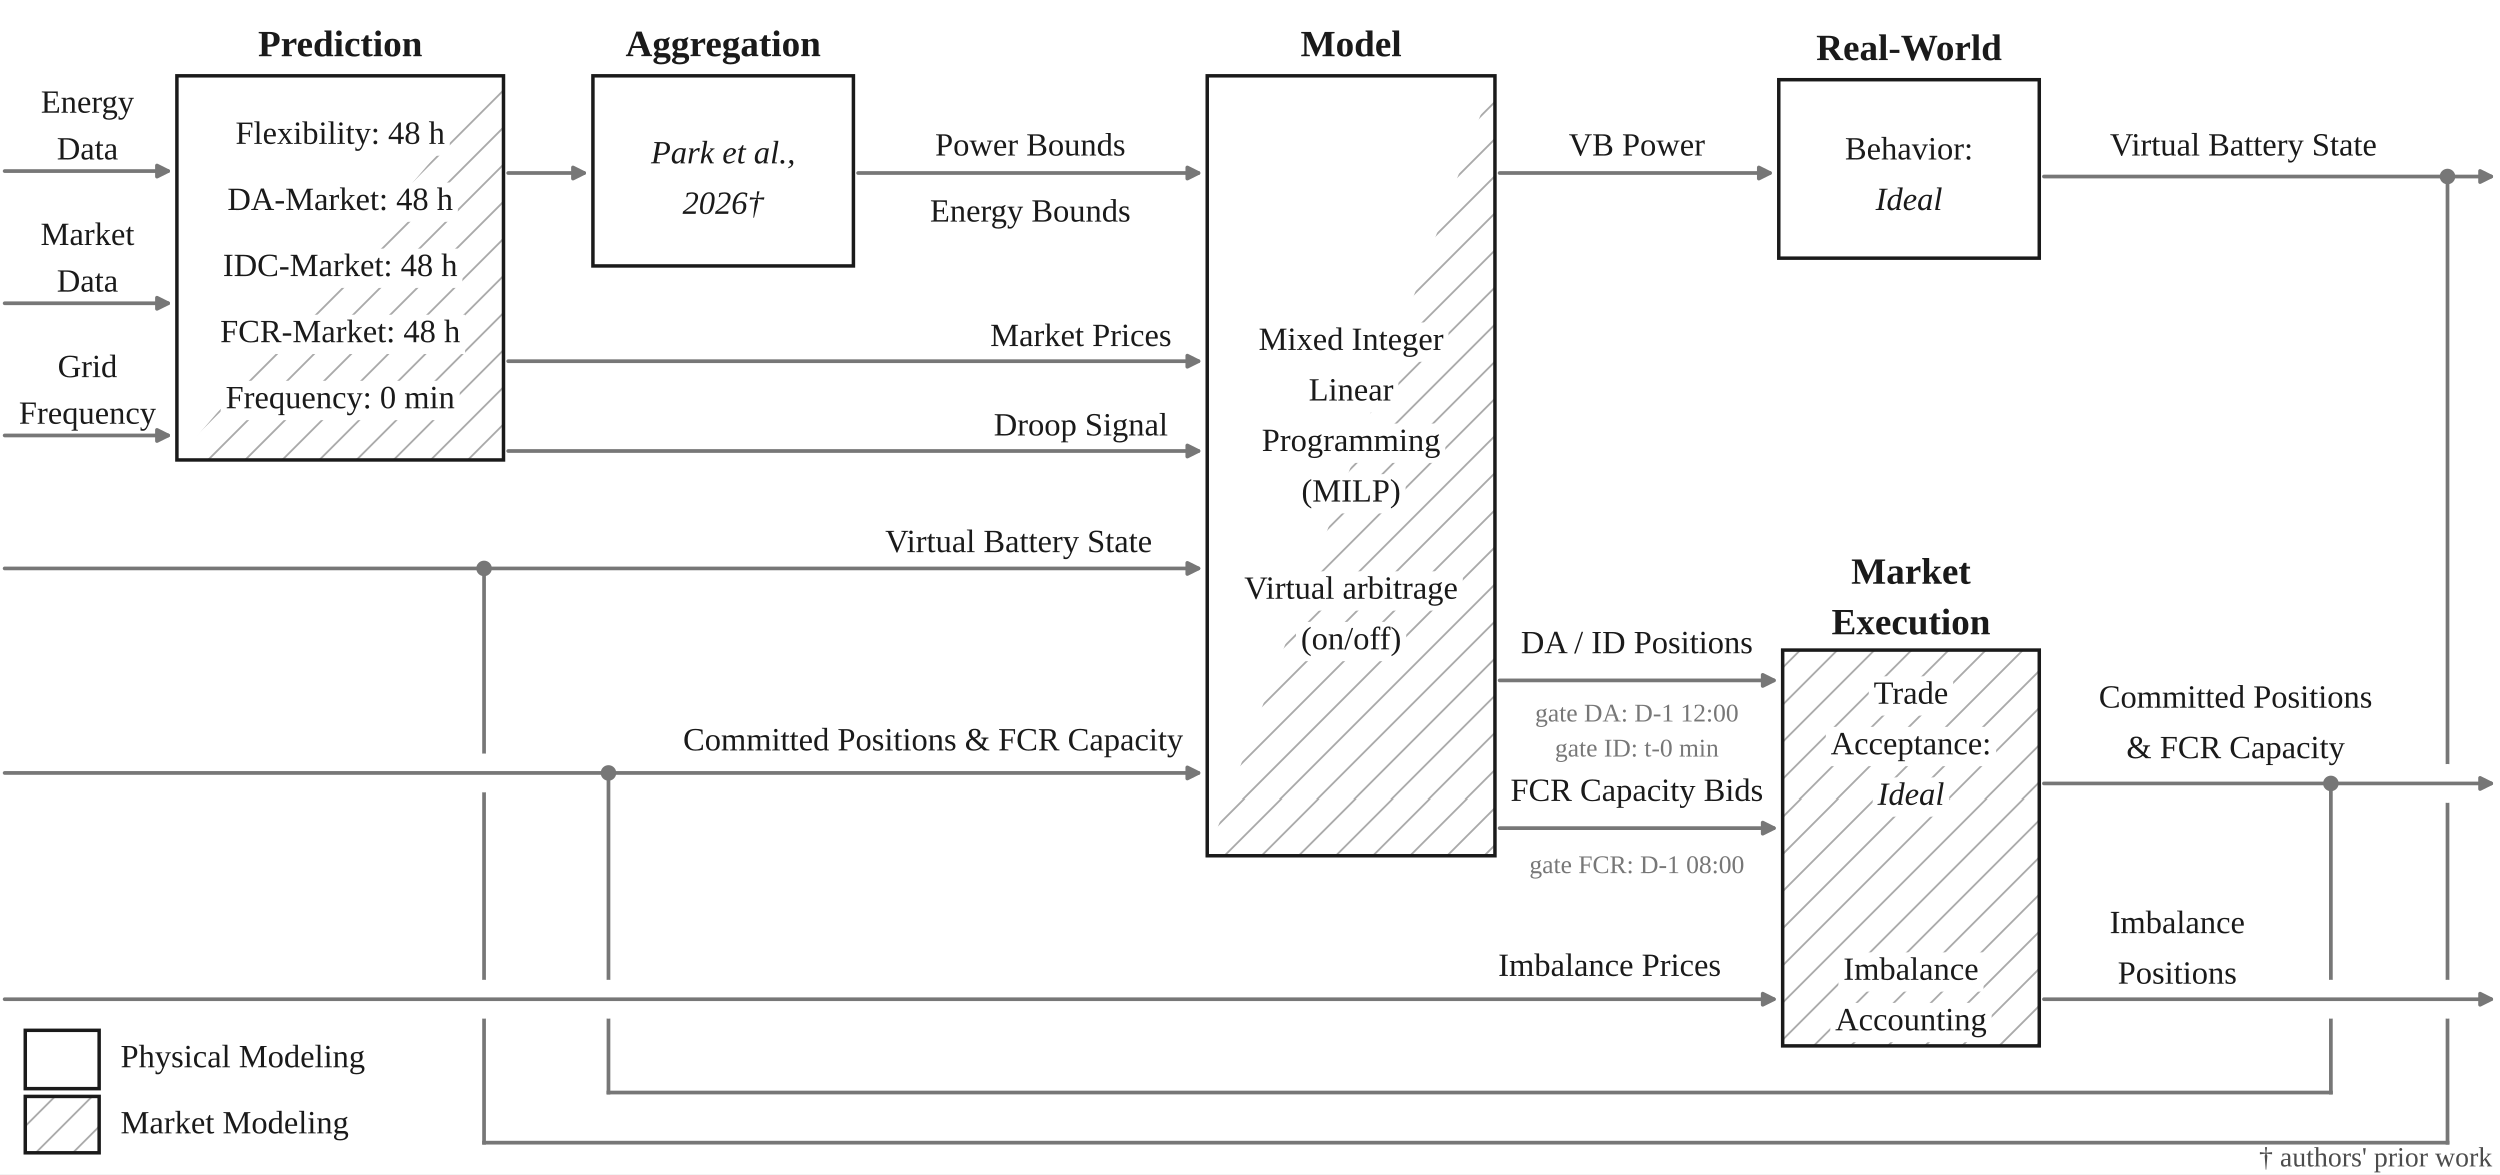
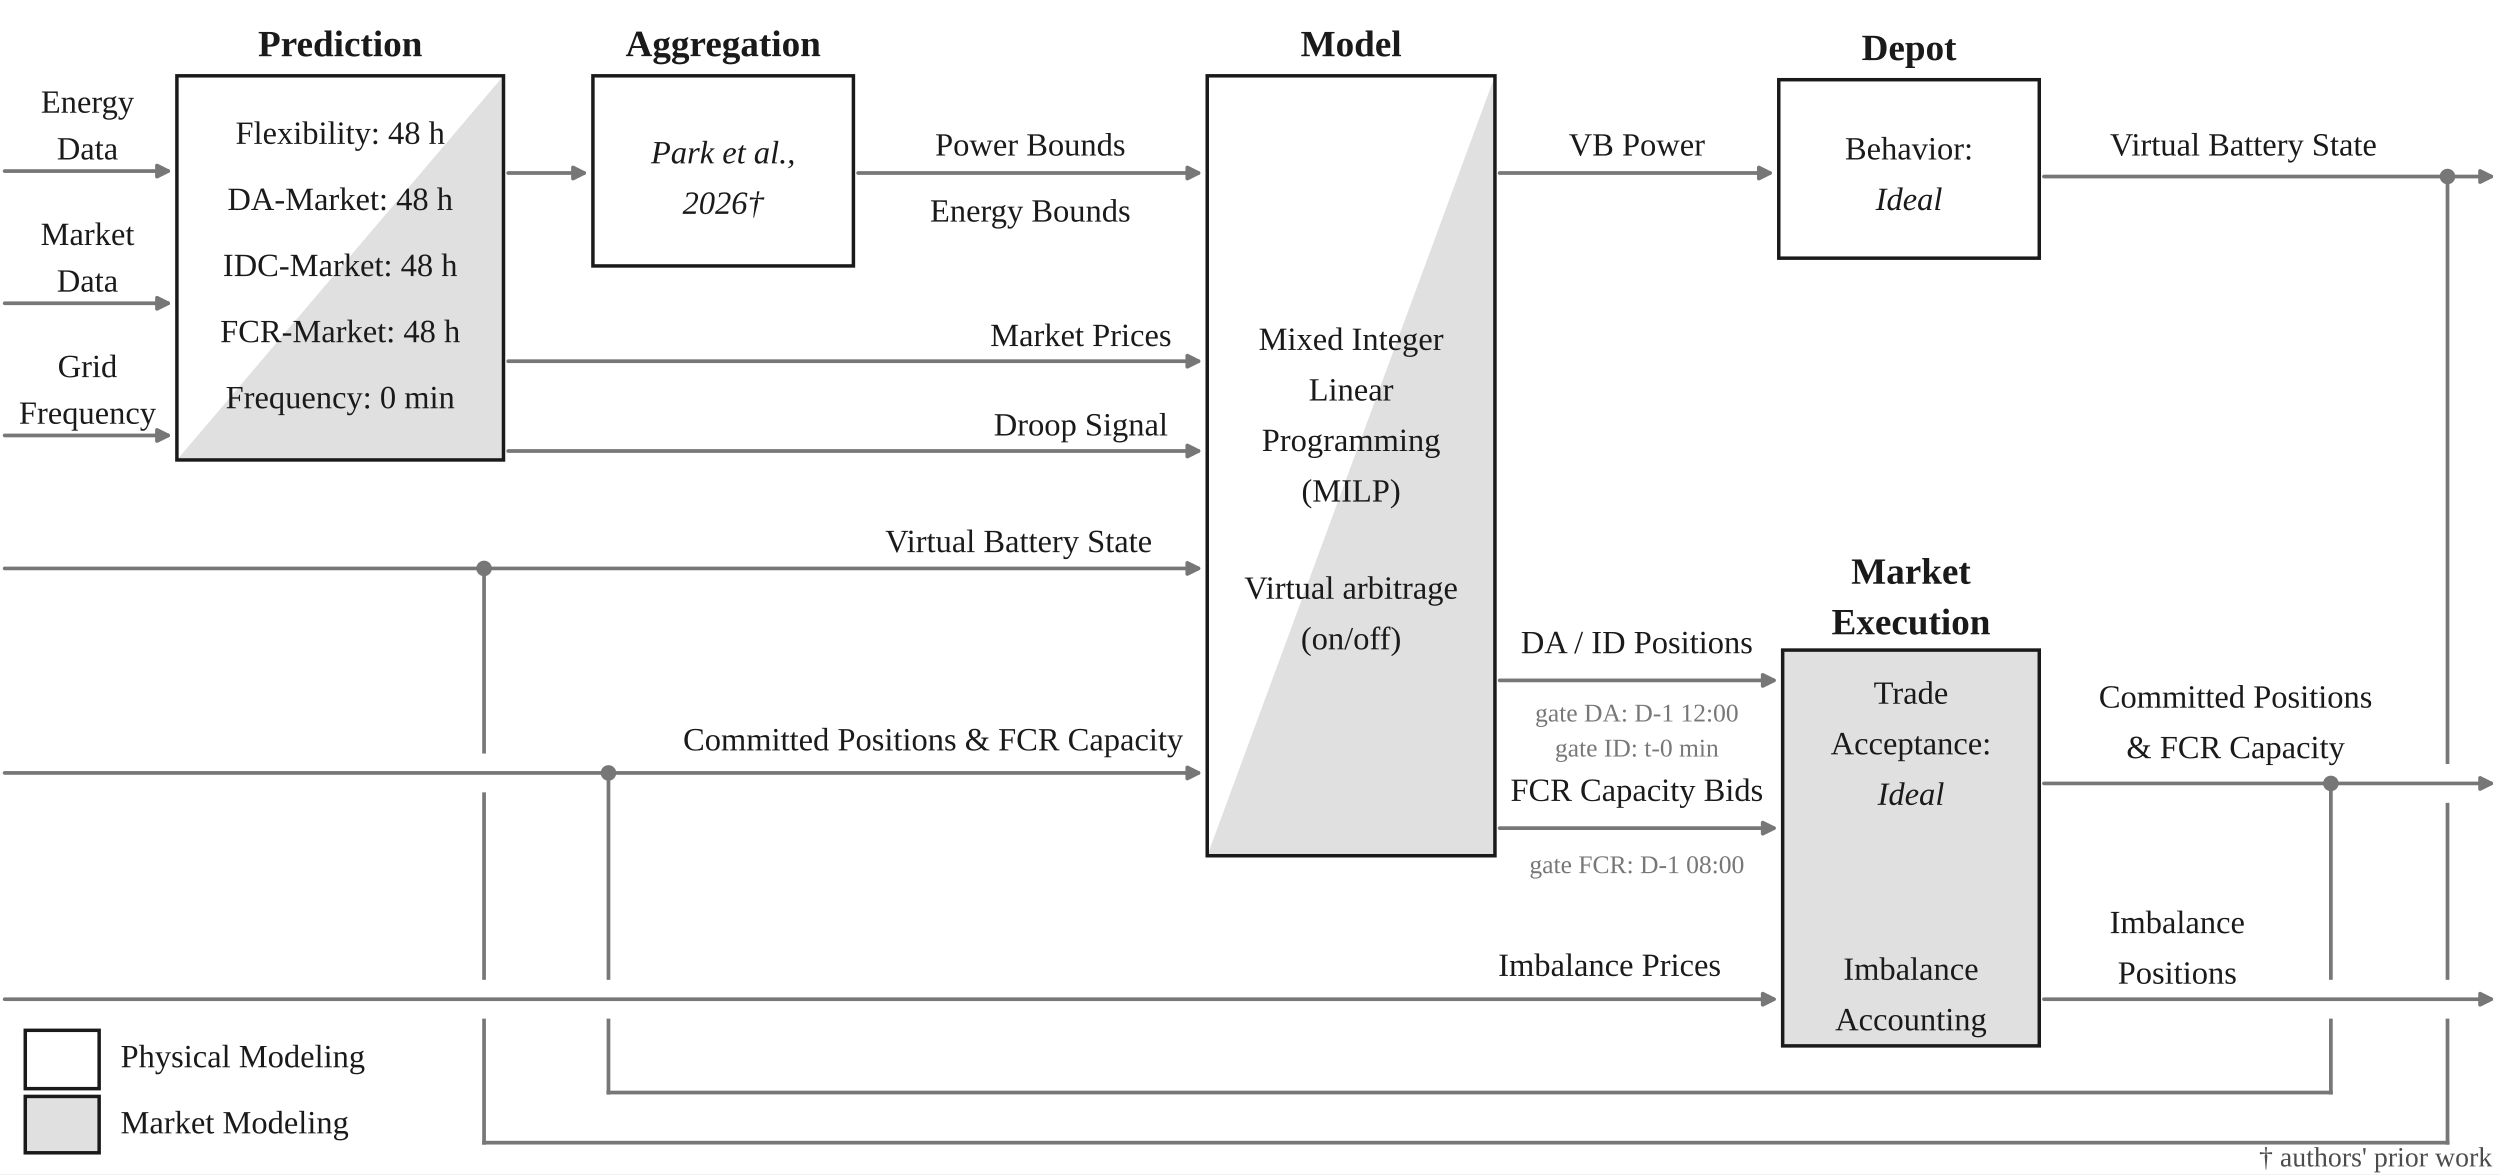
<svg xmlns="http://www.w3.org/2000/svg" width="538.583pt" height="252.958pt" viewBox="0 0 538.583 252.958" version="1.1">
  <defs>
    <style type="text/css">*{stroke-linejoin: round; stroke-linecap: butt}</style>
  </defs>
  <g id="figure_1">
    <g id="patch_1">
      <path d="M 0 252.958  L 538.583 252.958  L 538.583 0  L 0 0  z " style="fill: #ffffff" />
    </g>
    <g id="patch_2">
      <path d="M 38.111 16.333  L 108.47 16.333  L 38.111 99.089  z " style="fill: #ffffff" />
    </g>
    <g id="patch_3">
-       <path d="M 108.47 99.089  L 38.111 99.089  L 108.47 16.333  z " style="fill: url(#hb2998d248d)" />
+       <path d="M 108.47 99.089  L 38.111 99.089  L 108.47 16.333  z " style="fill: #e0e0e0" />
    </g>
    <g id="patch_4">
      <path d="M 127.735 57.292  L 183.855 57.292  L 183.855 16.333  L 127.735 16.333  z " style="fill: #ffffff; stroke: #1a1a1a; stroke-width: 0.75; stroke-linejoin: miter" />
    </g>
    <g id="patch_5">
      <path d="M 260.078 16.333  L 322.061 16.333  L 260.078 184.358  z " style="fill: #ffffff" />
    </g>
    <g id="patch_6">
-       <path d="M 322.061 184.358  L 260.078 184.358  L 322.061 16.333  z " style="fill: url(#hb2998d248d)" />
+       <path d="M 322.061 184.358  L 260.078 184.358  L 322.061 16.333  z " style="fill: #e0e0e0" />
    </g>
    <g id="patch_7">
      <path d="M 383.206 55.617  L 439.326 55.617  L 439.326 17.171  L 383.206 17.171  z " style="fill: #ffffff; stroke: #1a1a1a; stroke-width: 0.75; stroke-linejoin: miter" />
    </g>
    <g id="patch_8">
-       <path d="M 384.044 225.317  L 439.326 225.317  L 439.326 140.048  L 384.044 140.048  z " style="fill: url(#hb2998d248d)" />
+       <path d="M 384.044 225.317  L 439.326 225.317  L 439.326 140.048  L 384.044 140.048  z " style="fill: #e0e0e0; stroke: #1a1a1a; stroke-width: 0.75; stroke-linejoin: miter" />
    </g>
    <g id="patch_9">
-       <path d="M 384.044 225.317  L 439.326 225.317  L 439.326 140.048  L 384.044 140.048  L 384.044 225.317  z " style="fill: none; stroke: #1a1a1a; stroke-width: 0.75; stroke-linejoin: miter" />
+       <path d="M 5.444 234.531  L 21.359 234.531  L 21.359 221.966  L 5.444 221.966  z " style="fill: #ffffff; stroke: #1a1a1a; stroke-width: 0.75; stroke-linejoin: miter" />
    </g>
    <g id="patch_10">
-       <path d="M 5.444 234.531  L 21.359 234.531  L 21.359 221.966  L 5.444 221.966  z " style="fill: #ffffff; stroke: #1a1a1a; stroke-width: 0.75; stroke-linejoin: miter" />
+       <path d="M 5.444 248.351  L 21.359 248.351  L 21.359 236.206  L 5.444 236.206  z " style="fill: #e0e0e0; stroke: #1a1a1a; stroke-width: 0.75; stroke-linejoin: miter" />
    </g>
    <g id="patch_11">
-       <path d="M 5.444 248.351  L 21.359 248.351  L 21.359 236.206  L 5.444 236.206  z " style="fill: url(#hb2998d248d)" />
+       <path d="M 38.111 99.089  L 108.47 99.089  L 108.47 16.333  L 38.111 16.333  L 38.111 99.089  z " style="fill: none; stroke: #1a1a1a; stroke-width: 0.75; stroke-linejoin: miter" />
    </g>
    <g id="patch_12">
-       <path d="M 5.444 248.351  L 21.359 248.351  L 21.359 236.206  L 5.444 236.206  L 5.444 248.351  z " style="fill: none; stroke: #1a1a1a; stroke-width: 0.75; stroke-linejoin: miter" />
-     </g>
-     <g id="patch_13">
-       <path d="M 38.111 99.089  L 108.47 99.089  L 108.47 16.333  L 38.111 16.333  L 38.111 99.089  z " style="fill: none; stroke: #1a1a1a; stroke-width: 0.75; stroke-linejoin: miter" />
-     </g>
-     <g id="patch_14">
      <path d="M 260.078 184.358  L 322.061 184.358  L 322.061 16.333  L 260.078 16.333  L 260.078 184.358  z " style="fill: none; stroke: #1a1a1a; stroke-width: 0.75; stroke-linejoin: miter" />
    </g>
    <g id="line2d_1">
      <path d="M 527.275 38.027  L 527.275 246.173  " style="fill: none; stroke: #777777; stroke-width: 0.8; stroke-linecap: square" />
    </g>
    <g id="line2d_2">
      <path d="M 104.282 246.173  L 527.275 246.173  " style="fill: none; stroke: #777777; stroke-width: 0.8; stroke-linecap: square" />
    </g>
    <g id="line2d_3">
      <path d="M 104.282 122.458  L 104.282 246.173  " style="fill: none; stroke: #777777; stroke-width: 0.8; stroke-linecap: square" />
    </g>
    <g id="line2d_4">
      <path d="M 502.147 168.778  L 502.147 235.368  " style="fill: none; stroke: #777777; stroke-width: 0.8; stroke-linecap: square" />
    </g>
    <g id="line2d_5">
      <path d="M 131.086 235.368  L 502.147 235.368  " style="fill: none; stroke: #777777; stroke-width: 0.8; stroke-linecap: square" />
    </g>
    <g id="line2d_6">
      <path d="M 131.086 166.517  L 131.086 235.368  " style="fill: none; stroke: #777777; stroke-width: 0.8; stroke-linecap: square" />
    </g>
+     <g id="patch_13">
+       <path d="M 104.282 170.705  C 105.393 170.705 106.458 170.263 107.244 169.478  C 108.029 168.693 108.47 167.627 108.47 166.517  C 108.47 165.406 108.029 164.341 107.244 163.555  C 106.458 162.77 105.393 162.329 104.282 162.329  C 103.172 162.329 102.106 162.77 101.321 163.555  C 100.536 164.341 100.094 165.406 100.094 166.517  C 100.094 167.627 100.536 168.693 101.321 169.478  C 102.106 170.263 103.172 170.705 104.282 170.705  z " style="fill: #ffffff" />
+     </g>
+     <g id="patch_14">
+       <path d="M 104.282 219.454  C 105.393 219.454 106.458 219.012 107.244 218.227  C 108.029 217.442 108.47 216.376 108.47 215.266  C 108.47 214.155 108.029 213.09 107.244 212.304  C 106.458 211.519 105.393 211.078 104.282 211.078  C 103.172 211.078 102.106 211.519 101.321 212.304  C 100.536 213.09 100.094 214.155 100.094 215.266  C 100.094 216.376 100.536 217.442 101.321 218.227  C 102.106 219.012 103.172 219.454 104.282 219.454  z " style="fill: #ffffff" />
+     </g>
    <g id="patch_15">
-       <path d="M 104.282 170.705  C 105.393 170.705 106.458 170.263 107.244 169.478  C 108.029 168.693 108.47 167.627 108.47 166.517  C 108.47 165.406 108.029 164.341 107.244 163.555  C 106.458 162.77 105.393 162.329 104.282 162.329  C 103.172 162.329 102.106 162.77 101.321 163.555  C 100.536 164.341 100.094 165.406 100.094 166.517  C 100.094 167.627 100.536 168.693 101.321 169.478  C 102.106 170.263 103.172 170.705 104.282 170.705  z " style="fill: #ffffff" />
+       <path d="M 131.086 219.454  C 132.197 219.454 133.262 219.012 134.047 218.227  C 134.833 217.442 135.274 216.376 135.274 215.266  C 135.274 214.155 134.833 213.09 134.047 212.304  C 133.262 211.519 132.197 211.078 131.086 211.078  C 129.975 211.078 128.91 211.519 128.124 212.304  C 127.339 213.09 126.898 214.155 126.898 215.266  C 126.898 216.376 127.339 217.442 128.124 218.227  C 128.91 219.012 129.975 219.454 131.086 219.454  z " style="fill: #ffffff" />
    </g>
    <g id="patch_16">
-       <path d="M 104.282 219.454  C 105.393 219.454 106.458 219.012 107.244 218.227  C 108.029 217.442 108.47 216.376 108.47 215.266  C 108.47 214.155 108.029 213.09 107.244 212.304  C 106.458 211.519 105.393 211.078 104.282 211.078  C 103.172 211.078 102.106 211.519 101.321 212.304  C 100.536 213.09 100.094 214.155 100.094 215.266  C 100.094 216.376 100.536 217.442 101.321 218.227  C 102.106 219.012 103.172 219.454 104.282 219.454  z " style="fill: #ffffff" />
+       <path d="M 502.147 219.454  C 503.257 219.454 504.323 219.012 505.108 218.227  C 505.893 217.442 506.335 216.376 506.335 215.266  C 506.335 214.155 505.893 213.09 505.108 212.304  C 504.323 211.519 503.257 211.078 502.147 211.078  C 501.036 211.078 499.971 211.519 499.185 212.304  C 498.4 213.09 497.959 214.155 497.959 215.266  C 497.959 216.376 498.4 217.442 499.185 218.227  C 499.971 219.012 501.036 219.454 502.147 219.454  z " style="fill: #ffffff" />
    </g>
    <g id="patch_17">
-       <path d="M 131.086 219.454  C 132.197 219.454 133.262 219.012 134.047 218.227  C 134.833 217.442 135.274 216.376 135.274 215.266  C 135.274 214.155 134.833 213.09 134.047 212.304  C 133.262 211.519 132.197 211.078 131.086 211.078  C 129.975 211.078 128.91 211.519 128.124 212.304  C 127.339 213.09 126.898 214.155 126.898 215.266  C 126.898 216.376 127.339 217.442 128.124 218.227  C 128.91 219.012 129.975 219.454 131.086 219.454  z " style="fill: #ffffff" />
+       <path d="M 527.275 172.966  C 528.386 172.966 529.451 172.525 530.236 171.74  C 531.022 170.954 531.463 169.889 531.463 168.778  C 531.463 167.668 531.022 166.602 530.236 165.817  C 529.451 165.031 528.386 164.59 527.275 164.59  C 526.164 164.59 525.099 165.031 524.314 165.817  C 523.528 166.602 523.087 167.668 523.087 168.778  C 523.087 169.889 523.528 170.954 524.314 171.74  C 525.099 172.525 526.164 172.966 527.275 172.966  z " style="fill: #ffffff" />
    </g>
    <g id="patch_18">
-       <path d="M 502.147 219.454  C 503.257 219.454 504.323 219.012 505.108 218.227  C 505.893 217.442 506.335 216.376 506.335 215.266  C 506.335 214.155 505.893 213.09 505.108 212.304  C 504.323 211.519 503.257 211.078 502.147 211.078  C 501.036 211.078 499.971 211.519 499.185 212.304  C 498.4 213.09 497.959 214.155 497.959 215.266  C 497.959 216.376 498.4 217.442 499.185 218.227  C 499.971 219.012 501.036 219.454 502.147 219.454  z " style="fill: #ffffff" />
+       <path d="M 527.275 219.454  C 528.386 219.454 529.451 219.012 530.236 218.227  C 531.022 217.442 531.463 216.376 531.463 215.266  C 531.463 214.155 531.022 213.09 530.236 212.304  C 529.451 211.519 528.386 211.078 527.275 211.078  C 526.164 211.078 525.099 211.519 524.314 212.304  C 523.528 213.09 523.087 214.155 523.087 215.266  C 523.087 216.376 523.528 217.442 524.314 218.227  C 525.099 219.012 526.164 219.454 527.275 219.454  z " style="fill: #ffffff" />
    </g>
    <g id="patch_19">
-       <path d="M 527.275 172.966  C 528.386 172.966 529.451 172.525 530.236 171.74  C 531.022 170.954 531.463 169.889 531.463 168.778  C 531.463 167.668 531.022 166.602 530.236 165.817  C 529.451 165.031 528.386 164.59 527.275 164.59  C 526.164 164.59 525.099 165.031 524.314 165.817  C 523.528 166.602 523.087 167.668 523.087 168.778  C 523.087 169.889 523.528 170.954 524.314 171.74  C 525.099 172.525 526.164 172.966 527.275 172.966  z " style="fill: #ffffff" />
-     </g>
-     <g id="patch_20">
-       <path d="M 527.275 219.454  C 528.386 219.454 529.451 219.012 530.236 218.227  C 531.022 217.442 531.463 216.376 531.463 215.266  C 531.463 214.155 531.022 213.09 530.236 212.304  C 529.451 211.519 528.386 211.078 527.275 211.078  C 526.164 211.078 525.099 211.519 524.314 212.304  C 523.528 213.09 523.087 214.155 523.087 215.266  C 523.087 216.376 523.528 217.442 524.314 218.227  C 525.099 219.012 526.164 219.454 527.275 219.454  z " style="fill: #ffffff" />
-     </g>
-     <g id="patch_21">
      <path d="M 1 36.855  Q 19.055 36.855 36.216 36.855  " style="fill: none; stroke: #777777; stroke-width: 0.8; stroke-linecap: round" />
      <path d="M 33.816 35.655  L 36.216 36.855  L 33.816 38.055  z " style="fill: #777777; stroke: #777777; stroke-width: 0.8; stroke-linecap: round" />
    </g>
-     <g id="patch_22">
+     <g id="patch_20">
      <path d="M 1 65.334  Q 19.055 65.334 36.216 65.334  " style="fill: none; stroke: #777777; stroke-width: 0.8; stroke-linecap: round" />
      <path d="M 33.816 64.134  L 36.216 65.334  L 33.816 66.534  z " style="fill: #777777; stroke: #777777; stroke-width: 0.8; stroke-linecap: round" />
    </g>
-     <g id="patch_23">
+     <g id="patch_21">
      <path d="M 1 93.812  Q 19.055 93.812 36.216 93.812  " style="fill: none; stroke: #777777; stroke-width: 0.8; stroke-linecap: round" />
      <path d="M 33.816 92.612  L 36.216 93.812  L 33.816 95.012  z " style="fill: #777777; stroke: #777777; stroke-width: 0.8; stroke-linecap: round" />
    </g>
-     <g id="patch_24">
+     <g id="patch_22">
      <path d="M 0.999 215.266  Q 192.02 215.266 382.147 215.266  " style="fill: none; stroke: #777777; stroke-width: 0.8; stroke-linecap: round" />
      <path d="M 379.747 214.066  L 382.147 215.266  L 379.747 216.466  z " style="fill: #777777; stroke: #777777; stroke-width: 0.8; stroke-linecap: round" />
    </g>
-     <g id="patch_25">
+     <g id="patch_23">
      <path d="M 109.472 37.274  Q 118.102 37.274 125.838 37.274  " style="fill: none; stroke: #777777; stroke-width: 0.8; stroke-linecap: round" />
      <path d="M 123.438 36.074  L 125.838 37.274  L 123.438 38.474  z " style="fill: #777777; stroke: #777777; stroke-width: 0.8; stroke-linecap: round" />
    </g>
-     <g id="patch_26">
+     <g id="patch_24">
      <path d="M 184.855 37.274  Q 221.968 37.274 258.187 37.274  " style="fill: none; stroke: #777777; stroke-width: 0.8; stroke-linecap: round" />
      <path d="M 255.787 36.074  L 258.187 37.274  L 255.787 38.474  z " style="fill: #777777; stroke: #777777; stroke-width: 0.8; stroke-linecap: round" />
    </g>
-     <g id="patch_27">
+     <g id="patch_25">
      <path d="M 109.474 77.814  Q 184.277 77.814 258.186 77.814  " style="fill: none; stroke: #777777; stroke-width: 0.8; stroke-linecap: round" />
      <path d="M 255.786 76.614  L 258.186 77.814  L 255.786 79.014  z " style="fill: #777777; stroke: #777777; stroke-width: 0.8; stroke-linecap: round" />
    </g>
-     <g id="patch_28">
+     <g id="patch_26">
      <path d="M 109.474 97.163  Q 184.277 97.163 258.186 97.163  " style="fill: none; stroke: #777777; stroke-width: 0.8; stroke-linecap: round" />
      <path d="M 255.786 95.963  L 258.186 97.163  L 255.786 98.363  z " style="fill: #777777; stroke: #777777; stroke-width: 0.8; stroke-linecap: round" />
    </g>
-     <g id="patch_29">
+     <g id="patch_27">
      <path d="M 323.057 37.274  Q 352.631 37.274 381.31 37.274  " style="fill: none; stroke: #777777; stroke-width: 0.8; stroke-linecap: round" />
      <path d="M 378.91 36.074  L 381.31 37.274  L 378.91 38.474  z " style="fill: #777777; stroke: #777777; stroke-width: 0.8; stroke-linecap: round" />
    </g>
-     <g id="patch_30">
+     <g id="patch_28">
      <path d="M 323.063 146.582  Q 353.053 146.582 382.148 146.582  " style="fill: none; stroke: #777777; stroke-width: 0.8; stroke-linecap: round" />
      <path d="M 379.748 145.382  L 382.148 146.582  L 379.748 147.782  z " style="fill: #777777; stroke: #777777; stroke-width: 0.8; stroke-linecap: round" />
    </g>
-     <g id="patch_31">
+     <g id="patch_29">
      <path d="M 323.063 178.411  Q 353.053 178.411 382.148 178.411  " style="fill: none; stroke: #777777; stroke-width: 0.8; stroke-linecap: round" />
      <path d="M 379.748 177.211  L 382.148 178.411  L 379.748 179.611  z " style="fill: #777777; stroke: #777777; stroke-width: 0.8; stroke-linecap: round" />
    </g>
-     <g id="patch_32">
+     <g id="patch_30">
      <path d="M 0.996 122.458  Q 130.037 122.458 258.183 122.458  " style="fill: none; stroke: #777777; stroke-width: 0.8; stroke-linecap: round" />
      <path d="M 255.783 121.258  L 258.183 122.458  L 255.783 123.658  z " style="fill: #777777; stroke: #777777; stroke-width: 0.8; stroke-linecap: round" />
    </g>
-     <g id="patch_33">
+     <g id="patch_31">
      <path d="M 0.996 166.517  Q 130.037 166.517 258.183 166.517  " style="fill: none; stroke: #777777; stroke-width: 0.8; stroke-linecap: round" />
      <path d="M 255.783 165.317  L 258.183 166.517  L 255.783 167.717  z " style="fill: #777777; stroke: #777777; stroke-width: 0.8; stroke-linecap: round" />
    </g>
-     <g id="patch_34">
+     <g id="patch_32">
      <path d="M 440.329 38.027  Q 488.956 38.027 536.69 38.027  " style="fill: none; stroke: #777777; stroke-width: 0.8; stroke-linecap: round" />
      <path d="M 534.29 36.827  L 536.69 38.027  L 534.29 39.227  z " style="fill: #777777; stroke: #777777; stroke-width: 0.8; stroke-linecap: round" />
    </g>
-     <g id="patch_35">
+     <g id="patch_33">
      <path d="M 440.329 168.778  Q 488.956 168.778 536.69 168.778  " style="fill: none; stroke: #777777; stroke-width: 0.8; stroke-linecap: round" />
      <path d="M 534.29 167.578  L 536.69 168.778  L 534.29 169.978  z " style="fill: #777777; stroke: #777777; stroke-width: 0.8; stroke-linecap: round" />
    </g>
-     <g id="patch_36">
+     <g id="patch_34">
      <path d="M 440.329 215.266  Q 488.956 215.266 536.69 215.266  " style="fill: none; stroke: #777777; stroke-width: 0.8; stroke-linecap: round" />
      <path d="M 534.29 214.066  L 536.69 215.266  L 534.29 216.466  z " style="fill: #777777; stroke: #777777; stroke-width: 0.8; stroke-linecap: round" />
    </g>
+     <g id="patch_35">
+       <path d="M 527.275 39.703  C 527.719 39.703 528.145 39.526 528.46 39.212  C 528.774 38.898 528.95 38.472 528.95 38.027  C 528.95 37.583 528.774 37.157 528.46 36.843  C 528.145 36.529 527.719 36.352 527.275 36.352  C 526.831 36.352 526.405 36.529 526.09 36.843  C 525.776 37.157 525.6 37.583 525.6 38.027  C 525.6 38.472 525.776 38.898 526.09 39.212  C 526.405 39.526 526.831 39.703 527.275 39.703  z " style="fill: #777777" />
+     </g>
+     <g id="patch_36">
+       <path d="M 104.282 124.134  C 104.727 124.134 105.153 123.957 105.467 123.643  C 105.781 123.329 105.958 122.903 105.958 122.458  C 105.958 122.014 105.781 121.588 105.467 121.274  C 105.153 120.96 104.727 120.783 104.282 120.783  C 103.838 120.783 103.412 120.96 103.098 121.274  C 102.784 121.588 102.607 122.014 102.607 122.458  C 102.607 122.903 102.784 123.329 103.098 123.643  C 103.412 123.957 103.838 124.134 104.282 124.134  z " style="fill: #777777" />
+     </g>
    <g id="patch_37">
-       <path d="M 527.275 39.703  C 527.719 39.703 528.145 39.526 528.46 39.212  C 528.774 38.898 528.95 38.472 528.95 38.027  C 528.95 37.583 528.774 37.157 528.46 36.843  C 528.145 36.529 527.719 36.352 527.275 36.352  C 526.831 36.352 526.405 36.529 526.09 36.843  C 525.776 37.157 525.6 37.583 525.6 38.027  C 525.6 38.472 525.776 38.898 526.09 39.212  C 526.405 39.526 526.831 39.703 527.275 39.703  z " style="fill: #777777" />
+       <path d="M 502.147 170.453  C 502.591 170.453 503.017 170.277 503.331 169.963  C 503.645 169.649 503.822 169.223 503.822 168.778  C 503.822 168.334 503.645 167.908 503.331 167.594  C 503.017 167.28 502.591 167.103 502.147 167.103  C 501.702 167.103 501.276 167.28 500.962 167.594  C 500.648 167.908 500.471 168.334 500.471 168.778  C 500.471 169.223 500.648 169.649 500.962 169.963  C 501.276 170.277 501.702 170.453 502.147 170.453  z " style="fill: #777777" />
    </g>
    <g id="patch_38">
-       <path d="M 104.282 124.134  C 104.727 124.134 105.153 123.957 105.467 123.643  C 105.781 123.329 105.958 122.903 105.958 122.458  C 105.958 122.014 105.781 121.588 105.467 121.274  C 105.153 120.96 104.727 120.783 104.282 120.783  C 103.838 120.783 103.412 120.96 103.098 121.274  C 102.784 121.588 102.607 122.014 102.607 122.458  C 102.607 122.903 102.784 123.329 103.098 123.643  C 103.412 123.957 103.838 124.134 104.282 124.134  z " style="fill: #777777" />
-     </g>
-     <g id="patch_39">
-       <path d="M 502.147 170.453  C 502.591 170.453 503.017 170.277 503.331 169.963  C 503.645 169.649 503.822 169.223 503.822 168.778  C 503.822 168.334 503.645 167.908 503.331 167.594  C 503.017 167.28 502.591 167.103 502.147 167.103  C 501.702 167.103 501.276 167.28 500.962 167.594  C 500.648 167.908 500.471 168.334 500.471 168.778  C 500.471 169.223 500.648 169.649 500.962 169.963  C 501.276 170.277 501.702 170.453 502.147 170.453  z " style="fill: #777777" />
-     </g>
-     <g id="patch_40">
      <path d="M 131.086 168.192  C 131.53 168.192 131.956 168.015 132.27 167.701  C 132.585 167.387 132.761 166.961 132.761 166.517  C 132.761 166.072 132.585 165.646 132.27 165.332  C 131.956 165.018 131.53 164.841 131.086 164.841  C 130.642 164.841 130.215 165.018 129.901 165.332  C 129.587 165.646 129.411 166.072 129.411 166.517  C 129.411 166.961 129.587 167.387 129.901 167.701  C 130.215 168.015 130.642 168.192 131.086 168.192  z " style="fill: #777777" />
    </g>
    <g id="text_1">
      <text style="font-weight: 700; font-size: 8px; font-family: 'Times New Roman', 'Times', 'STIXGeneral', 'DejaVu Serif', serif; text-anchor: middle; fill: #1a1a1a" x="73.291" y="12.109" transform="rotate(-0 73.2908 12.1093)">Prediction</text>
    </g>
    <g id="text_2">
      <text style="font-weight: 700; font-size: 8px; font-family: 'Times New Roman', 'Times', 'STIXGeneral', 'DejaVu Serif', serif; text-anchor: middle; fill: #1a1a1a" x="155.795" y="12.094" transform="rotate(-0 155.7953 12.0943)">Aggregation</text>
    </g>
    <g id="text_3">
      <text style="font-weight: 700; font-size: 8px; font-family: 'Times New Roman', 'Times', 'STIXGeneral', 'DejaVu Serif', serif; text-anchor: middle; fill: #1a1a1a" x="291.069" y="12.109" transform="rotate(-0 291.0692 12.1093)">Model</text>
    </g>
    <g id="text_4">
-       <text style="font-weight: 700; font-size: 8px; font-family: 'Times New Roman', 'Times', 'STIXGeneral', 'DejaVu Serif', serif; text-anchor: middle; fill: #1a1a1a" x="411.266" y="12.947" transform="rotate(-0 411.2661 12.94691)">Real-World</text>
+       <text style="font-weight: 700; font-size: 8px; font-family: 'Times New Roman', 'Times', 'STIXGeneral', 'DejaVu Serif', serif; text-anchor: middle; fill: #1a1a1a" x="411.266" y="12.947" transform="rotate(-0 411.2661 12.94691)">Depot</text>
    </g>
    <g id="text_5">
      <text style="font-weight: 700; font-size: 8px; font-family: 'Times New Roman', 'Times', 'STIXGeneral', 'DejaVu Serif', serif; text-anchor: middle; fill: #1a1a1a" x="411.685" y="125.759" transform="rotate(-0 411.6849 125.7593)">Market</text>
    </g>
    <g id="text_6">
      <text style="font-weight: 700; font-size: 8px; font-family: 'Times New Roman', 'Times', 'STIXGeneral', 'DejaVu Serif', serif; text-anchor: middle; fill: #1a1a1a" x="411.685" y="136.648" transform="rotate(-0 411.6849 136.6482)">Execution</text>
    </g>
    <g id="text_7">
-       <g id="patch_41">
-         <path d="M 49.684 33.552  L 96.897 33.552  L 96.897 25.081  L 49.684 25.081  z " style="fill: #ffffff" />
-       </g>
      <text style="font-size: 7px; font-family: 'Times New Roman', 'Times', 'STIXGeneral', 'DejaVu Serif', serif; text-anchor: middle; fill: #1a1a1a" x="73.291" y="30.991" transform="rotate(-0 73.2908 30.9914)">Flexibility: 48 h</text>
    </g>
    <g id="text_8">
-       <g id="patch_42">
-         <path d="M 47.94 47.785  L 98.641 47.785  L 98.641 39.327  L 47.94 39.327  z " style="fill: #ffffff" />
-       </g>
      <text style="font-size: 7px; font-family: 'Times New Roman', 'Times', 'STIXGeneral', 'DejaVu Serif', serif; text-anchor: middle; fill: #1a1a1a" x="73.291" y="45.237" transform="rotate(-0 73.2908 45.23732)">DA-Market: 48 h</text>
    </g>
    <g id="text_9">
-       <g id="patch_43">
-         <path d="M 46.968 62.024  L 99.614 62.024  L 99.614 53.566  L 46.968 53.566  z " style="fill: #ffffff" />
-       </g>
      <text style="font-size: 7px; font-family: 'Times New Roman', 'Times', 'STIXGeneral', 'DejaVu Serif', serif; text-anchor: middle; fill: #1a1a1a" x="73.291" y="59.477" transform="rotate(-0 73.2908 59.47667)">IDC-Market: 48 h</text>
    </g>
    <g id="text_10">
-       <g id="patch_44">
-         <path d="M 46.38 76.263  L 100.201 76.263  L 100.201 67.805  L 46.38 67.805  z " style="fill: #ffffff" />
-       </g>
      <text style="font-size: 7px; font-family: 'Times New Roman', 'Times', 'STIXGeneral', 'DejaVu Serif', serif; text-anchor: middle; fill: #1a1a1a" x="73.291" y="73.716" transform="rotate(-0 73.2908 73.71603)">FCR-Market: 48 h</text>
    </g>
    <g id="text_11">
-       <g id="patch_45">
-         <path d="M 47.551 90.509  L 99.031 90.509  L 99.031 82.038  L 47.551 82.038  z " style="fill: #ffffff" />
-       </g>
      <text style="font-size: 7px; font-family: 'Times New Roman', 'Times', 'STIXGeneral', 'DejaVu Serif', serif; text-anchor: middle; fill: #1a1a1a" x="73.291" y="87.949" transform="rotate(-0 73.2908 87.94882)">Frequency: 0 min</text>
    </g>
    <g id="text_12">
      <text style="font-style: italic; font-size: 7px; font-family: 'Times New Roman', 'Times', 'STIXGeneral', 'DejaVu Serif', serif; text-anchor: middle; fill: #1a1a1a" x="155.795" y="35.186" transform="rotate(-0 155.7953 35.18601)">Park et al.,</text>
    </g>
    <g id="text_13">
      <text style="font-style: italic; font-size: 7px; font-family: 'Times New Roman', 'Times', 'STIXGeneral', 'DejaVu Serif', serif; text-anchor: middle; fill: #1a1a1a" x="155.795" y="46.075" transform="rotate(-0 155.7953 46.07493)">2026†</text>
    </g>
    <g id="text_14">
-       <g id="patch_46">
-         <path d="M 270.095 77.945  L 312.043 77.945  L 312.043 69.474  L 270.095 69.474  z " style="fill: #ffffff" />
-       </g>
      <text style="font-size: 7px; font-family: 'Times New Roman', 'Times', 'STIXGeneral', 'DejaVu Serif', serif; text-anchor: middle; fill: #1a1a1a" x="291.069" y="75.385" transform="rotate(-0 291.0692 75.38468)">Mixed Integer</text>
    </g>
    <g id="text_15">
-       <g id="patch_47">
-         <path d="M 280.886 88.828  L 301.252 88.828  L 301.252 80.37  L 280.886 80.37  z " style="fill: #ffffff" />
-       </g>
      <text style="font-size: 7px; font-family: 'Times New Roman', 'Times', 'STIXGeneral', 'DejaVu Serif', serif; text-anchor: middle; fill: #1a1a1a" x="291.069" y="86.28" transform="rotate(-0 291.0692 86.28016)">Linear</text>
    </g>
    <g id="text_16">
-       <g id="patch_48">
-         <path d="M 270.771 99.723  L 311.367 99.723  L 311.367 91.252  L 270.771 91.252  z " style="fill: #ffffff" />
-       </g>
      <text style="font-size: 7px; font-family: 'Times New Roman', 'Times', 'STIXGeneral', 'DejaVu Serif', serif; text-anchor: middle; fill: #1a1a1a" x="291.069" y="97.163" transform="rotate(-0 291.0692 97.16252)">Programming</text>
    </g>
    <g id="text_17">
-       <g id="patch_49">
-         <path d="M 279.327 110.605  L 302.812 110.605  L 302.812 102.147  L 279.327 102.147  z " style="fill: #ffffff" />
-       </g>
      <text style="font-size: 7px; font-family: 'Times New Roman', 'Times', 'STIXGeneral', 'DejaVu Serif', serif; text-anchor: middle; fill: #1a1a1a" x="291.069" y="108.058" transform="rotate(-0 291.0692 108.058)">(MILP)</text>
    </g>
    <g id="text_18">
-       <g id="patch_50">
-         <path d="M 267.004 131.552  L 315.134 131.552  L 315.134 123.081  L 267.004 123.081  z " style="fill: #ffffff" />
-       </g>
      <text style="font-size: 7px; font-family: 'Times New Roman', 'Times', 'STIXGeneral', 'DejaVu Serif', serif; text-anchor: middle; fill: #1a1a1a" x="291.069" y="128.992" transform="rotate(-0 291.0692 128.9917)">Virtual arbitrage</text>
    </g>
    <g id="text_19">
-       <g id="patch_51">
-         <path d="M 279.197 142.434  L 302.942 142.434  L 302.942 133.977  L 279.197 133.977  z " style="fill: #ffffff" />
-       </g>
      <text style="font-size: 7px; font-family: 'Times New Roman', 'Times', 'STIXGeneral', 'DejaVu Serif', serif; text-anchor: middle; fill: #1a1a1a" x="291.069" y="139.887" transform="rotate(-0 291.0692 139.8871)">(on/off)</text>
    </g>
    <g id="text_20">
      <text style="font-size: 7px; font-family: 'Times New Roman', 'Times', 'STIXGeneral', 'DejaVu Serif', serif; text-anchor: middle; fill: #1a1a1a" x="411.266" y="34.348" transform="rotate(-0 411.2661 34.3484)">Behavior:</text>
    </g>
    <g id="text_21">
      <text style="font-style: italic; font-size: 7px; font-family: 'Times New Roman', 'Times', 'STIXGeneral', 'DejaVu Serif', serif; text-anchor: middle; fill: #1a1a1a" x="411.266" y="45.237" transform="rotate(-0 411.2661 45.23732)">Ideal</text>
    </g>
    <g id="text_22">
-       <g id="patch_52">
-         <path d="M 402.597 154.161  L 420.773 154.161  L 420.773 145.703  L 402.597 145.703  z " style="fill: #ffffff" />
-       </g>
      <text style="font-size: 7px; font-family: 'Times New Roman', 'Times', 'STIXGeneral', 'DejaVu Serif', serif; text-anchor: middle; fill: #1a1a1a" x="411.685" y="151.614" transform="rotate(-0 411.6849 151.6137)">Trade</text>
    </g>
    <g id="text_23">
-       <g id="patch_53">
-         <path d="M 393.341 165.05  L 430.029 165.05  L 430.029 156.592  L 393.341 156.592  z " style="fill: #ffffff" />
-       </g>
      <text style="font-size: 7px; font-family: 'Times New Roman', 'Times', 'STIXGeneral', 'DejaVu Serif', serif; text-anchor: middle; fill: #1a1a1a" x="411.685" y="162.503" transform="rotate(-0 411.6849 162.5026)">Acceptance:</text>
    </g>
    <g id="text_24">
-       <g id="patch_54">
-         <path d="M 403.443 175.939  L 419.926 175.939  L 419.926 167.481  L 403.443 167.481  z " style="fill: #ffffff" />
-       </g>
      <text style="font-style: italic; font-size: 7px; font-family: 'Times New Roman', 'Times', 'STIXGeneral', 'DejaVu Serif', serif; text-anchor: middle; fill: #1a1a1a" x="411.685" y="173.392" transform="rotate(-0 411.6849 173.3915)">Ideal</text>
    </g>
    <g id="text_25">
-       <g id="patch_55">
-         <path d="M 396.06 213.631  L 427.31 213.631  L 427.31 205.173  L 396.06 205.173  z " style="fill: #ffffff" />
-       </g>
      <text style="font-size: 7px; font-family: 'Times New Roman', 'Times', 'STIXGeneral', 'DejaVu Serif', serif; text-anchor: middle; fill: #1a1a1a" x="411.685" y="211.084" transform="rotate(-0 411.6849 211.0839)">Imbalance</text>
    </g>
    <g id="text_26">
-       <g id="patch_56">
-         <path d="M 394.305 224.527  L 429.065 224.527  L 429.065 216.056  L 394.305 216.056  z " style="fill: #ffffff" />
-       </g>
      <text style="font-size: 7px; font-family: 'Times New Roman', 'Times', 'STIXGeneral', 'DejaVu Serif', serif; text-anchor: middle; fill: #1a1a1a" x="411.685" y="221.966" transform="rotate(-0 411.6849 221.9663)">Accounting</text>
    </g>
    <g id="text_27">
      <text style="font-size: 7px; font-family: 'Times New Roman', 'Times', 'STIXGeneral', 'DejaVu Serif', serif; text-anchor: middle; fill: #1a1a1a" x="18.846" y="24.284" transform="rotate(-0 18.84621 24.28396)">Energy</text>
    </g>
    <g id="text_28">
      <text style="font-size: 7px; font-family: 'Times New Roman', 'Times', 'STIXGeneral', 'DejaVu Serif', serif; text-anchor: middle; fill: #1a1a1a" x="18.846" y="34.348" transform="rotate(-0 18.84621 34.3484)">Data</text>
    </g>
    <g id="text_29">
      <text style="font-size: 7px; font-family: 'Times New Roman', 'Times', 'STIXGeneral', 'DejaVu Serif', serif; text-anchor: middle; fill: #1a1a1a" x="18.846" y="52.776" transform="rotate(-0 18.84621 52.7758)">Market</text>
    </g>
    <g id="text_30">
      <text style="font-size: 7px; font-family: 'Times New Roman', 'Times', 'STIXGeneral', 'DejaVu Serif', serif; text-anchor: middle; fill: #1a1a1a" x="18.846" y="62.827" transform="rotate(-0 18.84621 62.82711)">Data</text>
    </g>
    <g id="text_31">
      <text style="font-size: 7px; font-family: 'Times New Roman', 'Times', 'STIXGeneral', 'DejaVu Serif', serif; text-anchor: middle; fill: #1a1a1a" x="18.846" y="81.255" transform="rotate(-0 18.84621 81.25451)">Grid</text>
    </g>
    <g id="text_32">
      <text style="font-size: 7px; font-family: 'Times New Roman', 'Times', 'STIXGeneral', 'DejaVu Serif', serif; text-anchor: middle; fill: #1a1a1a" x="18.846" y="91.293" transform="rotate(-0 18.84621 91.29269)">Frequency</text>
    </g>
    <g id="text_33">
      <text style="font-size: 7px; font-family: 'Times New Roman', 'Times', 'STIXGeneral', 'DejaVu Serif', serif; text-anchor: middle; fill: #1a1a1a" x="221.966" y="33.511" transform="rotate(-0 221.9664 33.51079)">Power Bounds</text>
    </g>
    <g id="text_34">
      <text style="font-size: 7px; font-family: 'Times New Roman', 'Times', 'STIXGeneral', 'DejaVu Serif', serif; text-anchor: middle; fill: #1a1a1a" x="221.966" y="47.744" transform="rotate(-0 221.9664 47.74358)">Energy Bounds</text>
    </g>
    <g id="text_35">
      <text style="font-size: 7px; font-family: 'Times New Roman', 'Times', 'STIXGeneral', 'DejaVu Serif', serif; text-anchor: middle; fill: #1a1a1a" x="232.855" y="74.554" transform="rotate(-0 232.8553 74.55364)">Market Prices</text>
    </g>
    <g id="text_36">
      <text style="font-size: 7px; font-family: 'Times New Roman', 'Times', 'STIXGeneral', 'DejaVu Serif', serif; text-anchor: middle; fill: #1a1a1a" x="232.855" y="93.812" transform="rotate(-0 232.8553 93.81208)">Droop Signal</text>
    </g>
    <g id="text_37">
      <text style="font-size: 7px; font-family: 'Times New Roman', 'Times', 'STIXGeneral', 'DejaVu Serif', serif; text-anchor: middle; fill: #1a1a1a" x="219.454" y="118.94" transform="rotate(-0 219.4536 118.9404)">Virtual Battery State</text>
    </g>
    <g id="text_38">
      <text style="font-size: 7px; font-family: 'Times New Roman', 'Times', 'STIXGeneral', 'DejaVu Serif', serif; text-anchor: middle; fill: #1a1a1a" x="201.026" y="161.658" transform="rotate(-0 201.0262 161.6584)">Committed Positions &amp; FCR Capacity</text>
    </g>
    <g id="text_39">
      <text style="font-size: 7px; font-family: 'Times New Roman', 'Times', 'STIXGeneral', 'DejaVu Serif', serif; text-anchor: middle; fill: #1a1a1a" x="352.633" y="33.511" transform="rotate(-0 352.6334 33.51079)">VB Power</text>
    </g>
    <g id="text_40">
      <text style="font-size: 7px; font-family: 'Times New Roman', 'Times', 'STIXGeneral', 'DejaVu Serif', serif; text-anchor: middle; fill: #1a1a1a" x="483.3" y="33.504" transform="rotate(-0 483.3005 33.50422)">Virtual Battery State</text>
    </g>
    <g id="text_41">
      <text style="font-size: 7px; font-family: 'Times New Roman', 'Times', 'STIXGeneral', 'DejaVu Serif', serif; text-anchor: middle; fill: #1a1a1a" x="352.633" y="140.725" transform="rotate(-0 352.6334 140.7248)">DA / ID Positions</text>
    </g>
    <g id="text_42">
      <text style="font-size: 5.5px; font-family: 'Times New Roman', 'Times', 'STIXGeneral', 'DejaVu Serif', serif; text-anchor: middle; fill: #777777" x="352.633" y="155.431" transform="rotate(-0 352.6334 155.4311)">gate DA: D-1 12:00</text>
    </g>
    <g id="text_43">
      <text style="font-size: 5.5px; font-family: 'Times New Roman', 'Times', 'STIXGeneral', 'DejaVu Serif', serif; text-anchor: middle; fill: #777777" x="352.633" y="162.975" transform="rotate(-0 352.6334 162.9747)">gate ID: t-0 min</text>
    </g>
    <g id="text_44">
      <text style="font-size: 7px; font-family: 'Times New Roman', 'Times', 'STIXGeneral', 'DejaVu Serif', serif; text-anchor: middle; fill: #1a1a1a" x="352.633" y="172.547" transform="rotate(-0 352.6334 172.5473)">FCR Capacity Bids</text>
    </g>
    <g id="text_45">
      <text style="font-size: 5.5px; font-family: 'Times New Roman', 'Times', 'STIXGeneral', 'DejaVu Serif', serif; text-anchor: middle; fill: #777777" x="352.633" y="188.098" transform="rotate(-0 352.6334 188.0978)">gate FCR: D-1 08:00</text>
    </g>
    <g id="text_46">
      <text style="font-size: 7px; font-family: 'Times New Roman', 'Times', 'STIXGeneral', 'DejaVu Serif', serif; text-anchor: middle; fill: #1a1a1a" x="481.625" y="152.451" transform="rotate(-0 481.6253 152.4513)">Committed Positions</text>
    </g>
    <g id="text_47">
      <text style="font-size: 7px; font-family: 'Times New Roman', 'Times', 'STIXGeneral', 'DejaVu Serif', serif; text-anchor: middle; fill: #1a1a1a" x="481.625" y="163.334" transform="rotate(-0 481.6253 163.3336)">&amp; FCR Capacity</text>
    </g>
    <g id="text_48">
      <text style="font-size: 7px; font-family: 'Times New Roman', 'Times', 'STIXGeneral', 'DejaVu Serif', serif; text-anchor: middle; fill: #1a1a1a" x="346.77" y="210.246" transform="rotate(-0 346.7702 210.2463)">Imbalance Prices</text>
    </g>
    <g id="text_49">
      <text style="font-size: 7px; font-family: 'Times New Roman', 'Times', 'STIXGeneral', 'DejaVu Serif', serif; text-anchor: middle; fill: #1a1a1a" x="469.061" y="201.033" transform="rotate(-0 469.0611 201.0326)">Imbalance</text>
    </g>
    <g id="text_50">
      <text style="font-size: 7px; font-family: 'Times New Roman', 'Times', 'STIXGeneral', 'DejaVu Serif', serif; text-anchor: middle; fill: #1a1a1a" x="469.061" y="211.922" transform="rotate(-0 469.0611 211.9215)">Positions</text>
    </g>
    <g id="text_51">
      <text style="font-size: 7px; font-family: 'Times New Roman', 'Times', 'STIXGeneral', 'DejaVu Serif', serif; text-anchor: start; fill: #1a1a1a" x="25.966" y="229.924" transform="rotate(-0 25.96588 229.9236)">Physical Modeling</text>
    </g>
    <g id="text_52">
      <text style="font-size: 7px; font-family: 'Times New Roman', 'Times', 'STIXGeneral', 'DejaVu Serif', serif; text-anchor: start; fill: #1a1a1a" x="25.966" y="244.163" transform="rotate(-0 25.96588 244.1629)">Market Modeling</text>
    </g>
    <g id="text_53">
      <text style="font-size: 6px; font-family: 'Times New Roman', 'Times', 'STIXGeneral', 'DejaVu Serif', serif; text-anchor: end; fill: #4c4c4c" x="536.907" y="251.283" transform="rotate(-0 536.9075 251.2827)">† authors' prior work</text>
    </g>
  </g>
-   <defs>
-     <pattern id="hb2998d248d" patternUnits="userSpaceOnUse" x="0" y="0" width="72" height="72">
-       <rect x="0" y="0" width="73" height="73" fill="#ffffff" />
-       <path d="M -36 36  L 36 -36  M -32 40  L 40 -32  M -28 44  L 44 -28  M -24 48  L 48 -24  M -20 52  L 52 -20  M -16 56  L 56 -16  M -12 60  L 60 -12  M -8 64  L 64 -8  M -4 68  L 68 -4  M 0 72  L 72 0  M 4 76  L 76 4  M 8 80  L 80 8  M 12 84  L 84 12  M 16 88  L 88 16  M 20 92  L 92 20  M 24 96  L 96 24  M 28 100  L 100 28  M 32 104  L 104 32  M 36 108  L 108 36  " style="fill: #aaaaaa; stroke: #aaaaaa; stroke-width: 0.4; stroke-linecap: butt; stroke-linejoin: miter" />
-     </pattern>
-   </defs>
</svg>
